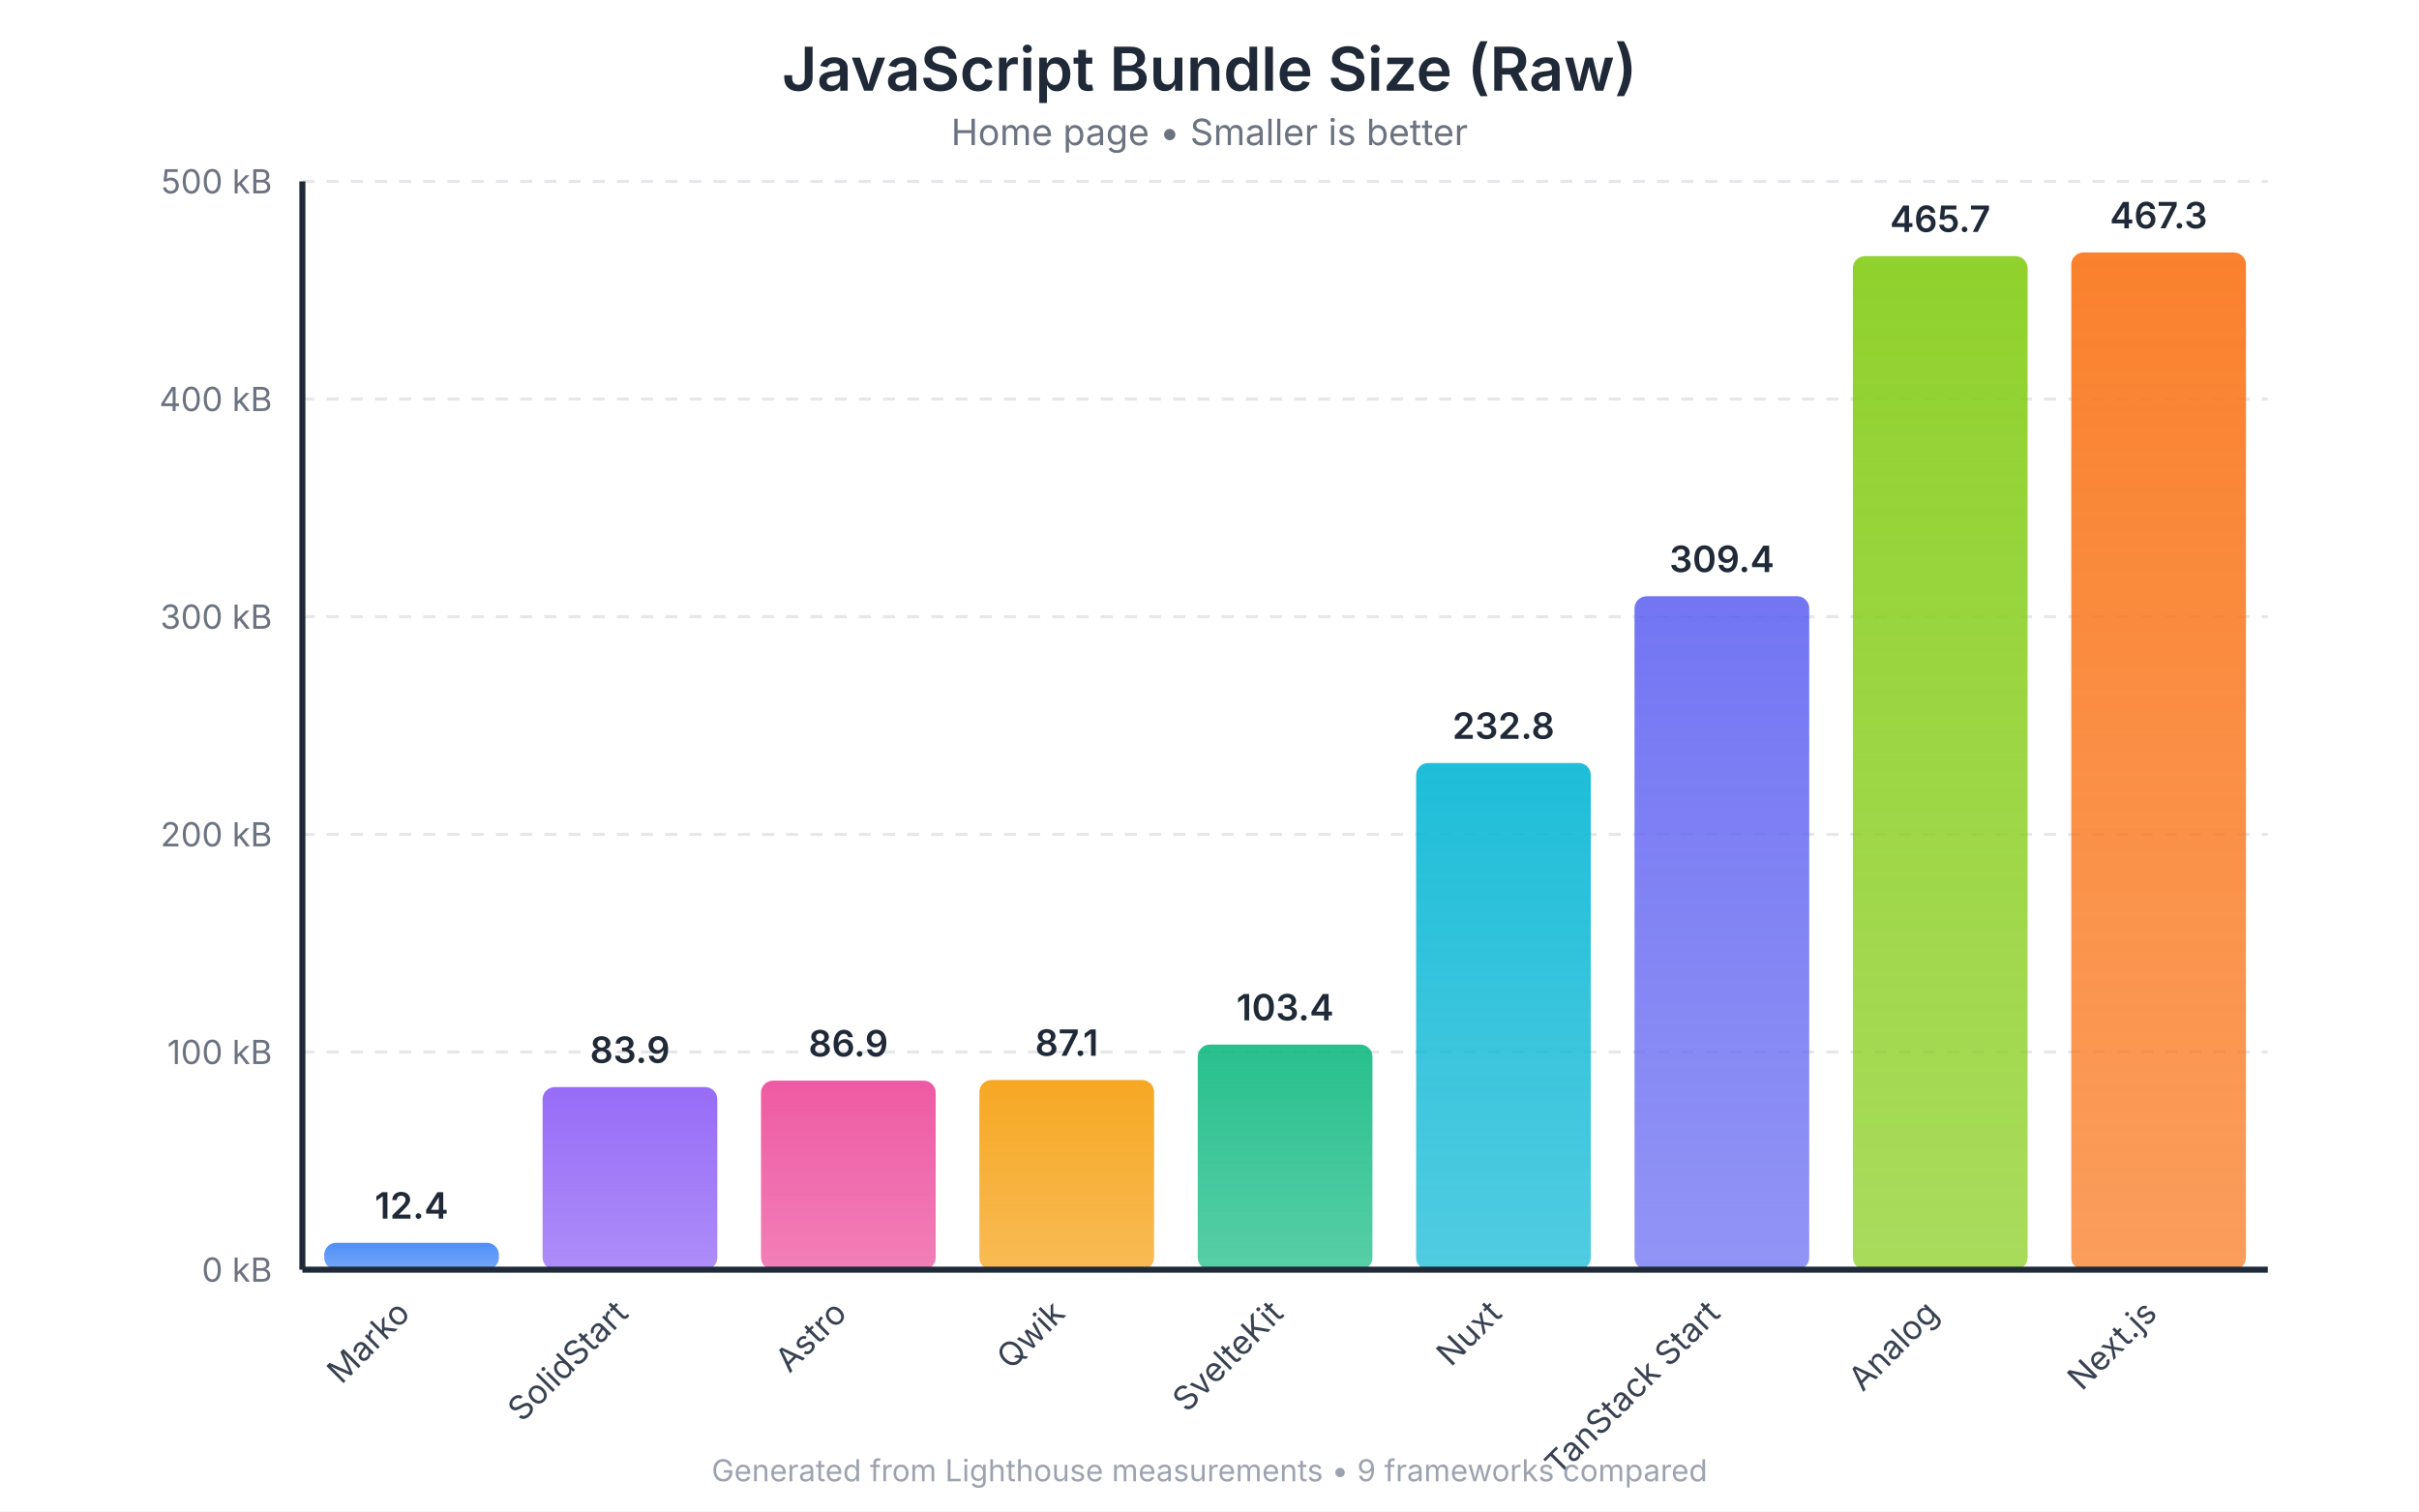
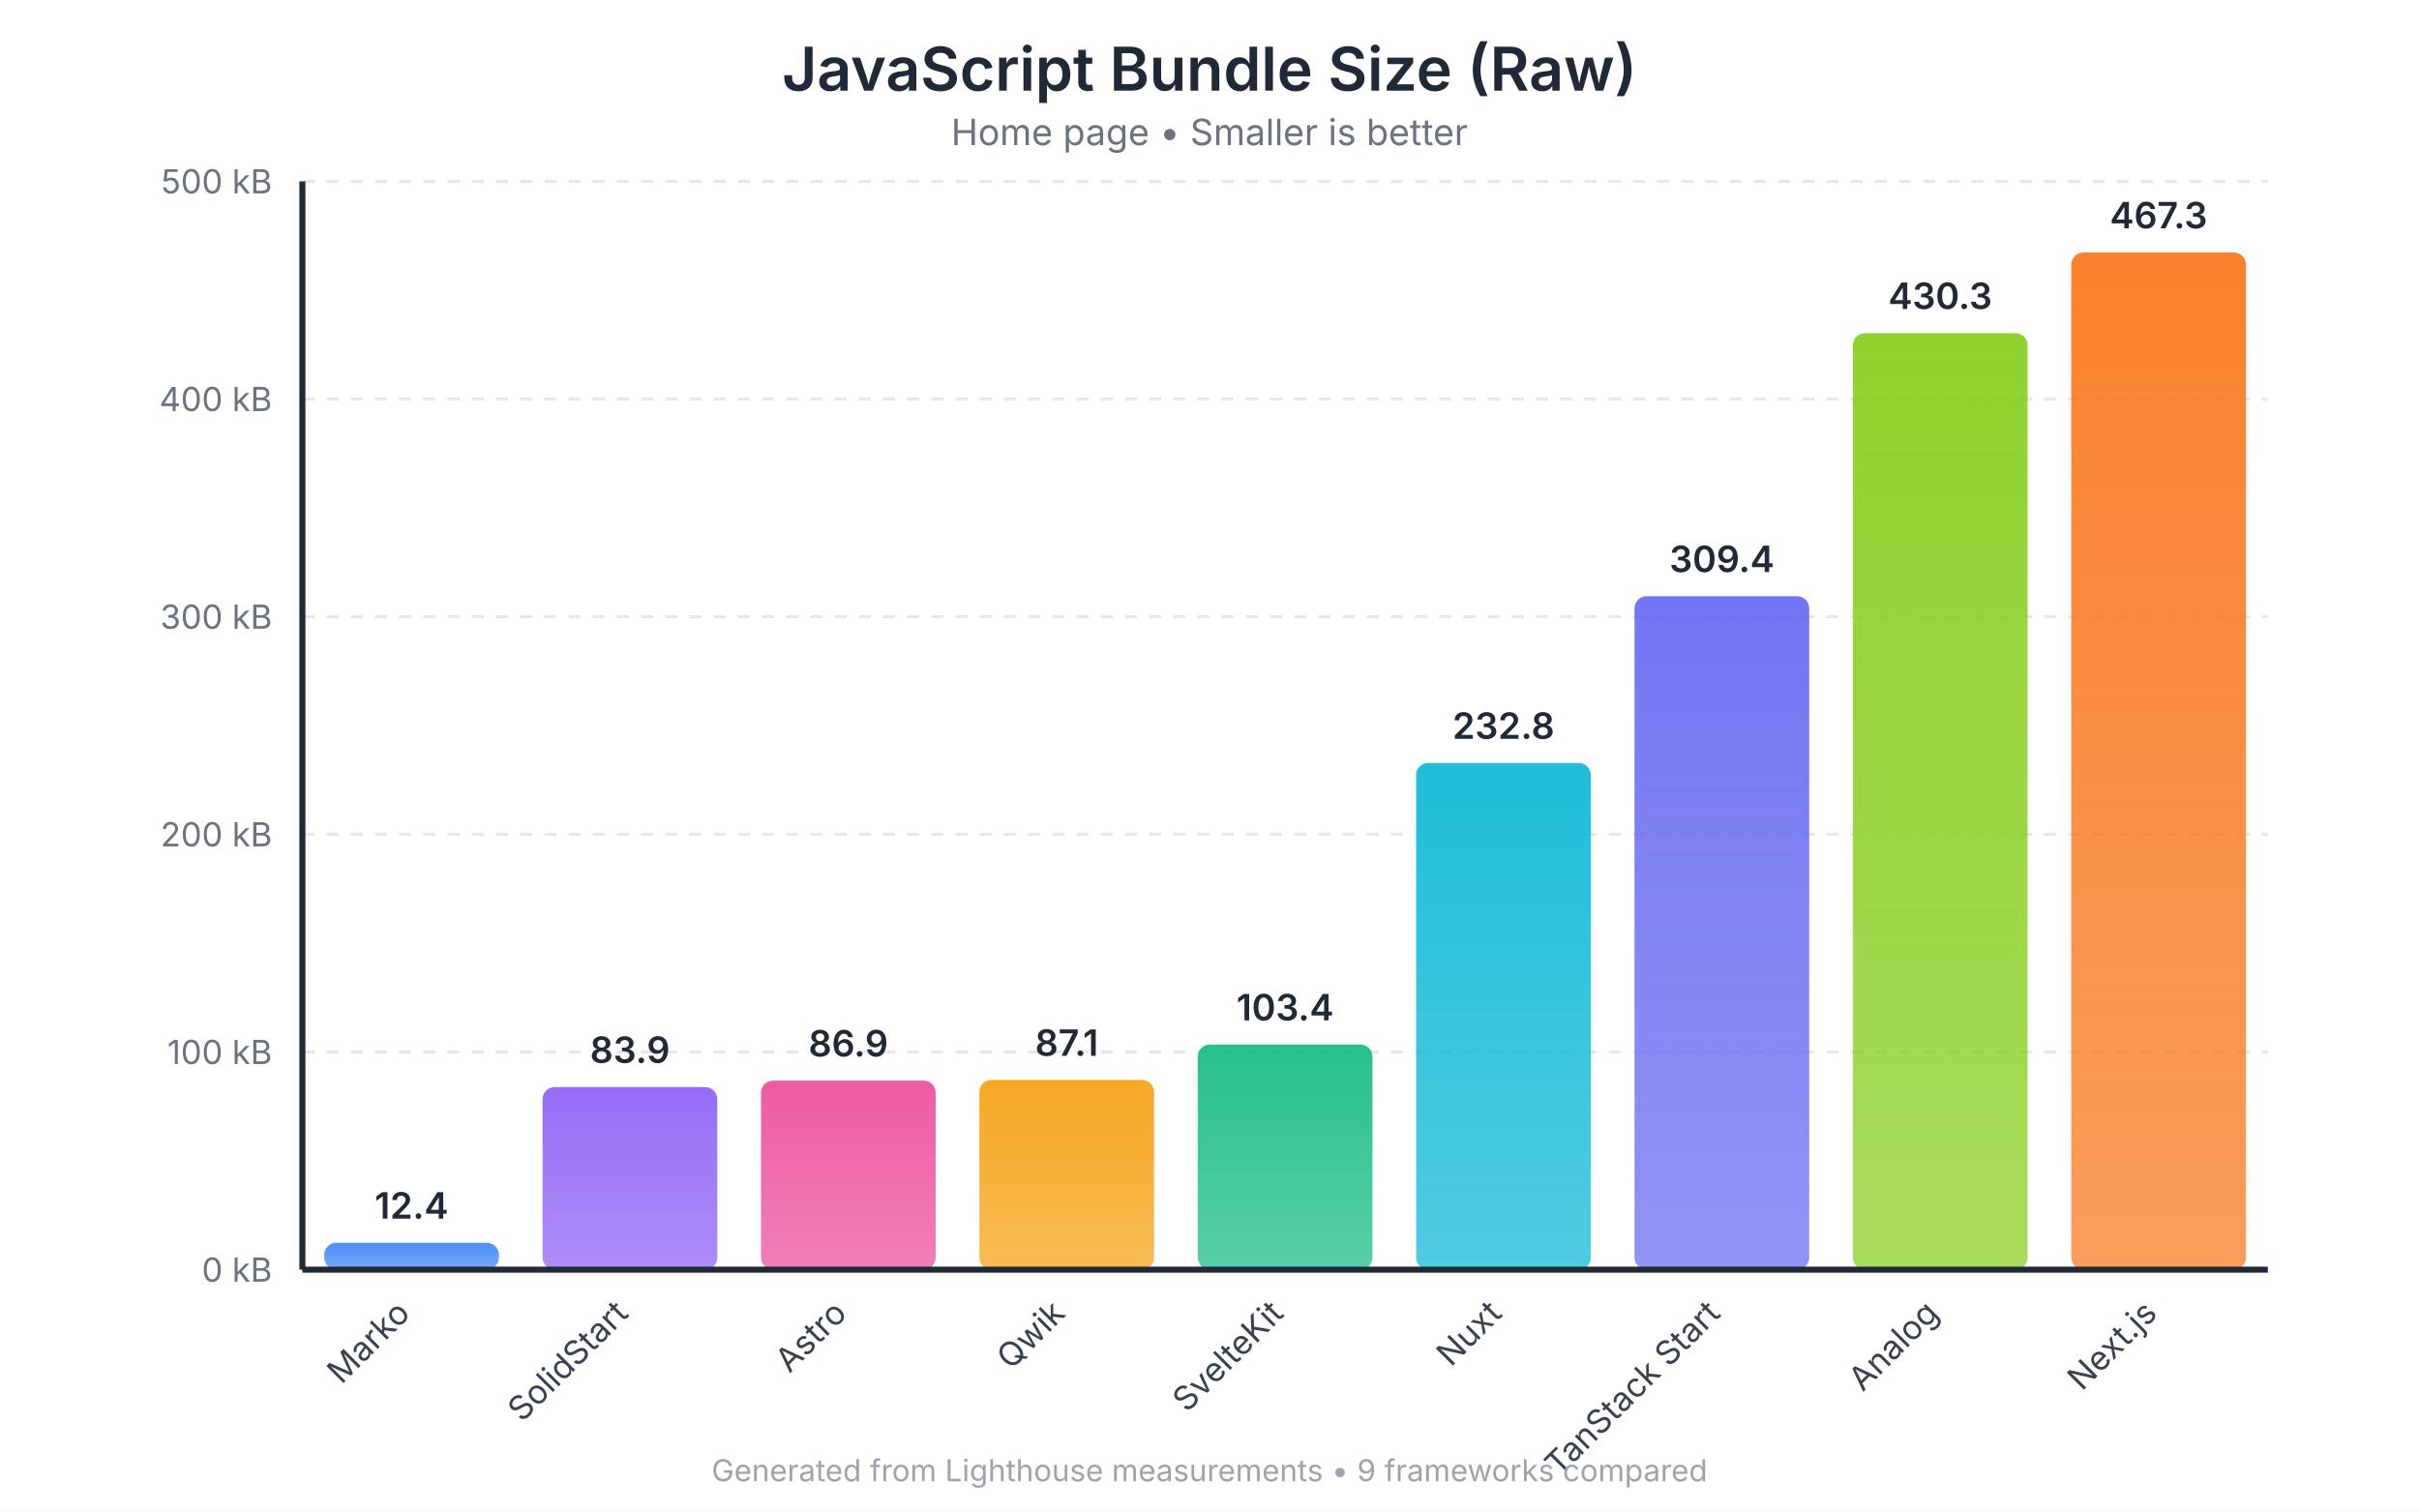
<svg xmlns="http://www.w3.org/2000/svg" viewBox="0 0 800 500" font-family="system-ui, -apple-system, sans-serif">
  <rect width="800" height="500" fill="#ffffff" />
  <text x="400.0" y="30" text-anchor="middle" font-size="20" font-weight="600" fill="#1f2937">
    JavaScript Bundle Size (Raw)
  </text>
  <text x="400.0" y="48" text-anchor="middle" font-size="12" fill="#6b7280">
    Home page • Smaller is better
  </text>
  <g transform="translate(100, 60)">
    <line x1="0" y1="360.0" x2="650" y2="360.0" stroke="#e5e7eb" stroke-width="1" stroke-dasharray="4,4" />
    <text x="-10" y="360.0" text-anchor="end" dominant-baseline="middle" font-size="11" fill="#6b7280">0 kB</text>
    <line x1="0" y1="288.0" x2="650" y2="288.0" stroke="#e5e7eb" stroke-width="1" stroke-dasharray="4,4" />
    <text x="-10" y="288.0" text-anchor="end" dominant-baseline="middle" font-size="11" fill="#6b7280">100 kB</text>
    <line x1="0" y1="216.0" x2="650" y2="216.0" stroke="#e5e7eb" stroke-width="1" stroke-dasharray="4,4" />
    <text x="-10" y="216.0" text-anchor="end" dominant-baseline="middle" font-size="11" fill="#6b7280">200 kB</text>
    <line x1="0" y1="144.0" x2="650" y2="144.0" stroke="#e5e7eb" stroke-width="1" stroke-dasharray="4,4" />
    <text x="-10" y="144.0" text-anchor="end" dominant-baseline="middle" font-size="11" fill="#6b7280">300 kB</text>
    <line x1="0" y1="72.0" x2="650" y2="72.0" stroke="#e5e7eb" stroke-width="1" stroke-dasharray="4,4" />
    <text x="-10" y="72.0" text-anchor="end" dominant-baseline="middle" font-size="11" fill="#6b7280">400 kB</text>
    <line x1="0" y1="0.0" x2="650" y2="0.0" stroke="#e5e7eb" stroke-width="1" stroke-dasharray="4,4" />
    <text x="-10" y="0.0" text-anchor="end" dominant-baseline="middle" font-size="11" fill="#6b7280">500 kB</text>
    <defs>
      <linearGradient id="grad0" x1="0%" y1="0%" x2="0%" y2="100%">
        <stop offset="0%" style="stop-color:#3b82f6;stop-opacity:0.9" />
        <stop offset="100%" style="stop-color:#3b82f6;stop-opacity:0.7" />
      </linearGradient>
    </defs>
    <rect x="7.222" y="351.106" width="57.778" height="8.894" fill="url(#grad0)" rx="4" />
    <text x="36.111" y="343.106" text-anchor="middle" font-size="12" font-weight="600" fill="#1f2937">12.4</text>
    <text x="36.111" y="375" text-anchor="end" font-size="11" fill="#374151" transform="rotate(-45, 36.11111, 375)">Marko</text>
    <defs>
      <linearGradient id="grad1" x1="0%" y1="0%" x2="0%" y2="100%">
        <stop offset="0%" style="stop-color:#8b5cf6;stop-opacity:0.9" />
        <stop offset="100%" style="stop-color:#8b5cf6;stop-opacity:0.7" />
      </linearGradient>
    </defs>
    <rect x="79.444" y="299.602" width="57.778" height="60.398" fill="url(#grad1)" rx="4" />
    <text x="108.333" y="291.602" text-anchor="middle" font-size="12" font-weight="600" fill="#1f2937">83.9</text>
    <text x="108.333" y="375" text-anchor="end" font-size="11" fill="#374151" transform="rotate(-45, 108.3333, 375)">SolidStart</text>
    <defs>
      <linearGradient id="grad2" x1="0%" y1="0%" x2="0%" y2="100%">
        <stop offset="0%" style="stop-color:#ec4899;stop-opacity:0.9" />
        <stop offset="100%" style="stop-color:#ec4899;stop-opacity:0.7" />
      </linearGradient>
    </defs>
    <rect x="151.667" y="297.468" width="57.778" height="62.532" fill="url(#grad2)" rx="4" />
    <text x="180.556" y="289.468" text-anchor="middle" font-size="12" font-weight="600" fill="#1f2937">86.9</text>
    <text x="180.556" y="375" text-anchor="end" font-size="11" fill="#374151" transform="rotate(-45, 180.5556, 375)">Astro</text>
    <defs>
      <linearGradient id="grad3" x1="0%" y1="0%" x2="0%" y2="100%">
        <stop offset="0%" style="stop-color:#f59e0b;stop-opacity:0.9" />
        <stop offset="100%" style="stop-color:#f59e0b;stop-opacity:0.7" />
      </linearGradient>
    </defs>
    <rect x="223.889" y="297.255" width="57.778" height="62.745" fill="url(#grad3)" rx="4" />
    <text x="252.778" y="289.255" text-anchor="middle" font-size="12" font-weight="600" fill="#1f2937">87.1</text>
    <text x="252.778" y="375" text-anchor="end" font-size="11" fill="#374151" transform="rotate(-45, 252.7778, 375)">Qwik</text>
    <defs>
      <linearGradient id="grad4" x1="0%" y1="0%" x2="0%" y2="100%">
        <stop offset="0%" style="stop-color:#10b981;stop-opacity:0.9" />
        <stop offset="100%" style="stop-color:#10b981;stop-opacity:0.7" />
      </linearGradient>
    </defs>
    <rect x="296.111" y="285.535" width="57.778" height="74.465" fill="url(#grad4)" rx="4" />
    <text x="325" y="277.535" text-anchor="middle" font-size="12" font-weight="600" fill="#1f2937">103.4</text>
    <text x="325" y="375" text-anchor="end" font-size="11" fill="#374151" transform="rotate(-45, 325, 375)">SvelteKit</text>
    <defs>
      <linearGradient id="grad5" x1="0%" y1="0%" x2="0%" y2="100%">
        <stop offset="0%" style="stop-color:#06b6d4;stop-opacity:0.9" />
        <stop offset="100%" style="stop-color:#06b6d4;stop-opacity:0.7" />
      </linearGradient>
    </defs>
    <rect x="368.333" y="192.398" width="57.778" height="167.602" fill="url(#grad5)" rx="4" />
    <text x="397.222" y="184.398" text-anchor="middle" font-size="12" font-weight="600" fill="#1f2937">232.8</text>
    <text x="397.222" y="375" text-anchor="end" font-size="11" fill="#374151" transform="rotate(-45, 397.2222, 375)">Nuxt</text>
    <defs>
      <linearGradient id="grad6" x1="0%" y1="0%" x2="0%" y2="100%">
        <stop offset="0%" style="stop-color:#6366f1;stop-opacity:0.9" />
        <stop offset="100%" style="stop-color:#6366f1;stop-opacity:0.7" />
      </linearGradient>
    </defs>
    <rect x="440.556" y="137.226" width="57.778" height="222.774" fill="url(#grad6)" rx="4" />
    <text x="469.444" y="129.226" text-anchor="middle" font-size="12" font-weight="600" fill="#1f2937">309.4</text>
    <text x="469.444" y="375" text-anchor="end" font-size="11" fill="#374151" transform="rotate(-45, 469.4444, 375)">TanStack Start</text>
    <defs>
      <linearGradient id="grad7" x1="0%" y1="0%" x2="0%" y2="100%">
        <stop offset="0%" style="stop-color:#84cc16;stop-opacity:0.9" />
        <stop offset="100%" style="stop-color:#84cc16;stop-opacity:0.7" />
      </linearGradient>
    </defs>
-     <rect x="512.778" y="24.723" width="57.778" height="335.277" fill="url(#grad7)" rx="4" />
-     <text x="541.667" y="16.723" text-anchor="middle" font-size="12" font-weight="600" fill="#1f2937">465.7</text>
+     <rect x="512.778" y="50.198" width="57.778" height="309.802" fill="url(#grad7)" rx="4" />
+     <text x="541.667" y="42.198" text-anchor="middle" font-size="12" font-weight="600" fill="#1f2937">430.3</text>
    <text x="541.667" y="375" text-anchor="end" font-size="11" fill="#374151" transform="rotate(-45, 541.6667, 375)">Analog</text>
    <defs>
      <linearGradient id="grad8" x1="0%" y1="0%" x2="0%" y2="100%">
        <stop offset="0%" style="stop-color:#f97316;stop-opacity:0.9" />
        <stop offset="100%" style="stop-color:#f97316;stop-opacity:0.7" />
      </linearGradient>
    </defs>
    <rect x="585.0" y="23.526" width="57.778" height="336.474" fill="url(#grad8)" rx="4" />
    <text x="613.889" y="15.526" text-anchor="middle" font-size="12" font-weight="600" fill="#1f2937">467.3</text>
    <text x="613.889" y="375" text-anchor="end" font-size="11" fill="#374151" transform="rotate(-45, 613.8889, 375)">Next.js</text>
    <line x1="0" y1="360" x2="650" y2="360" stroke="#1f2937" stroke-width="2" />
    <line x1="0" y1="0" x2="0" y2="360" stroke="#1f2937" stroke-width="2" />
  </g>
  <text x="400.0" y="490" text-anchor="middle" font-size="10" fill="#9ca3af">
    Generated from Lighthouse measurements • 9 frameworks compared
  </text>
</svg>
